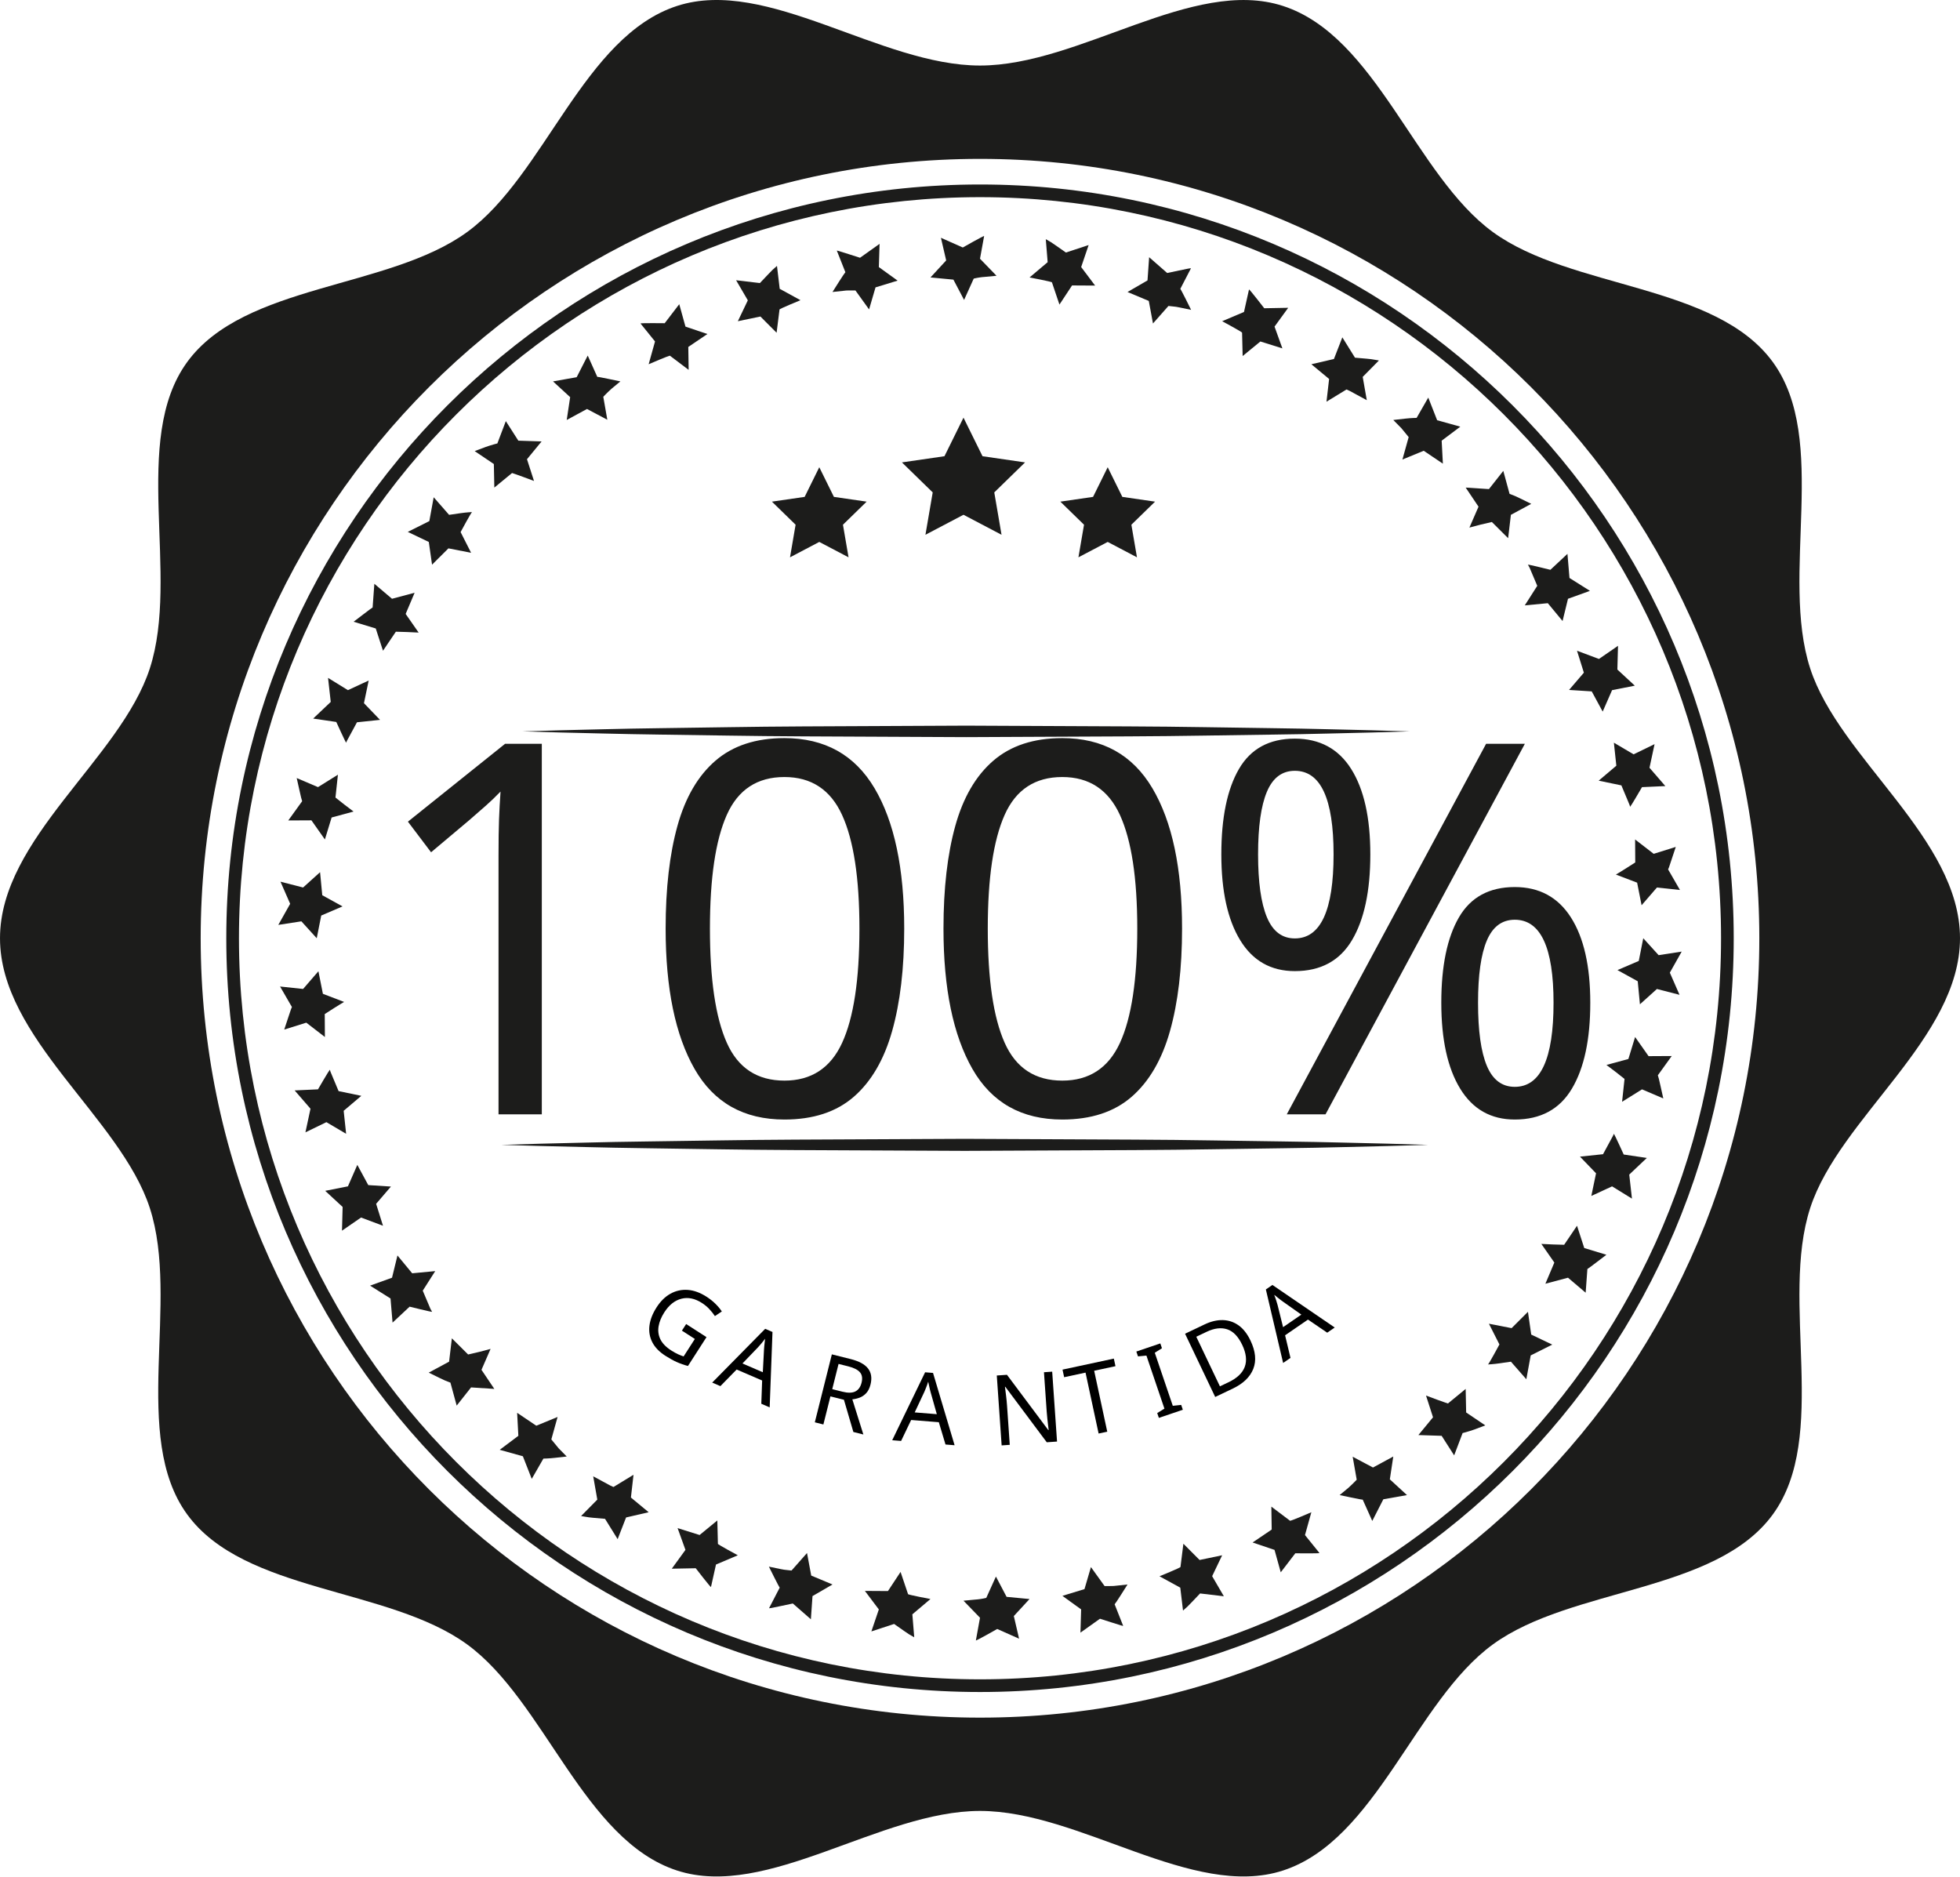
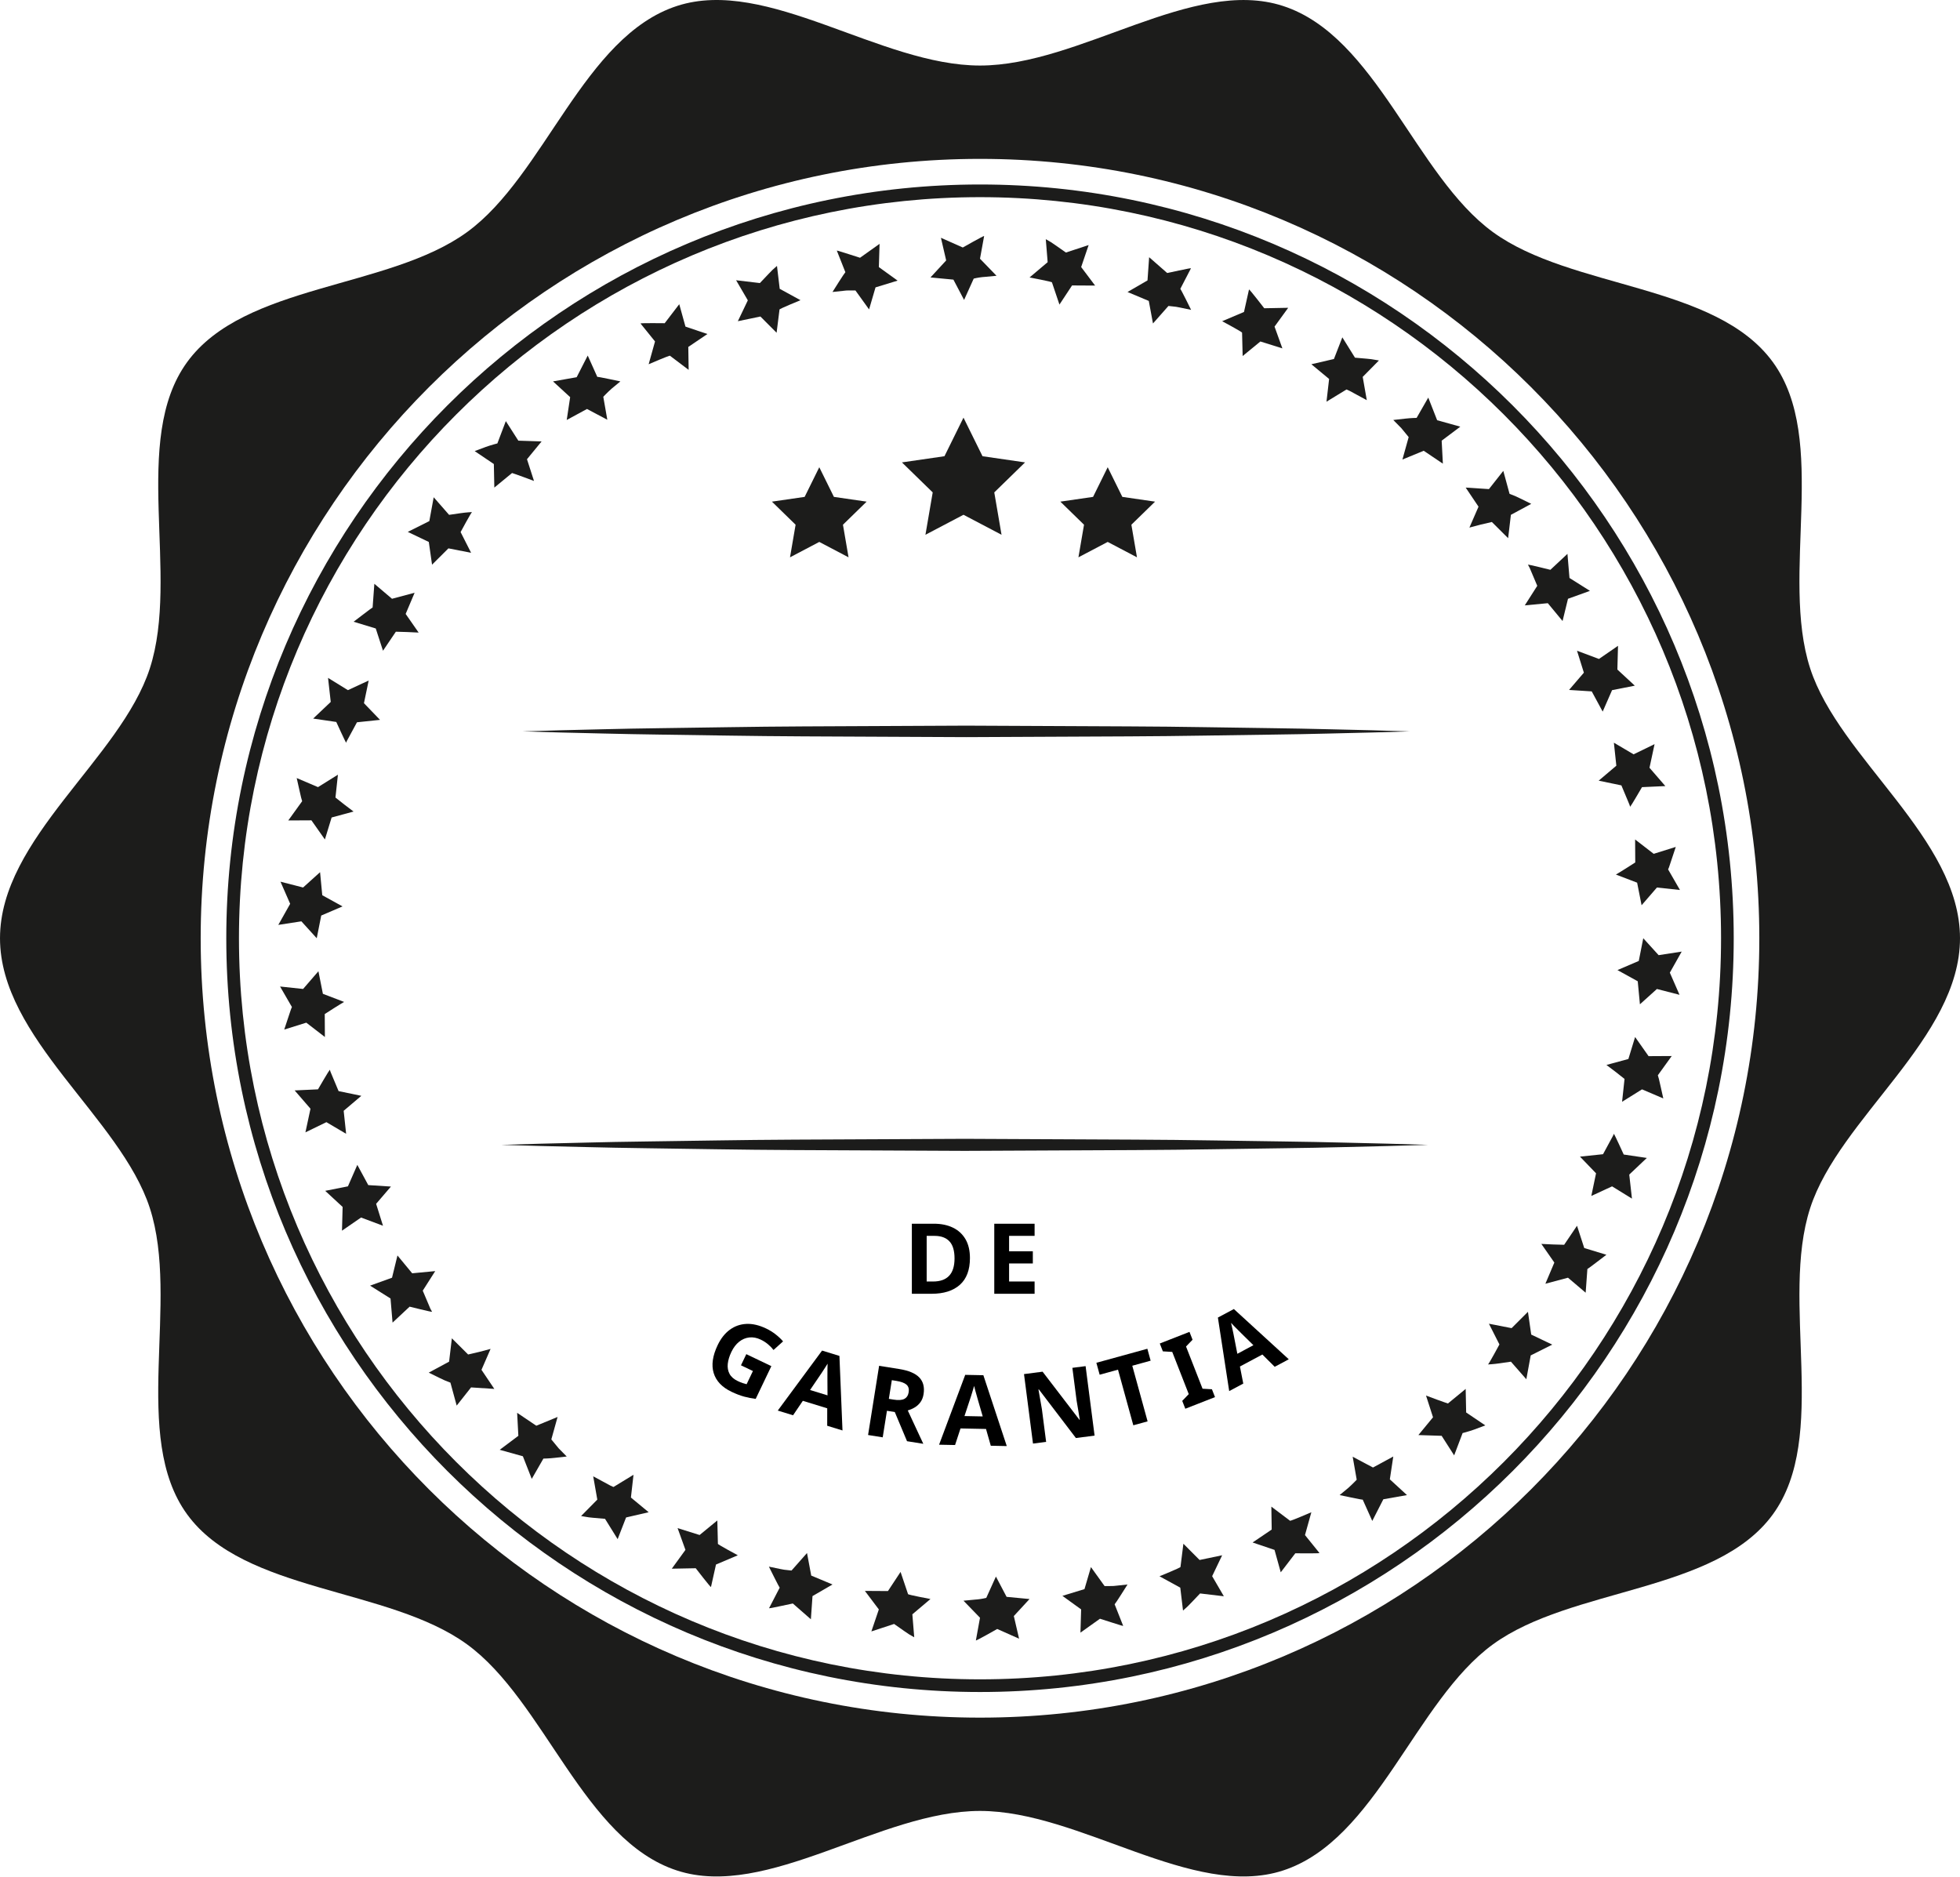
<svg xmlns="http://www.w3.org/2000/svg" id="Camada_1" data-name="Camada 1" viewBox="0 0 3995.17 3824.73">
  <defs>
-     <style>.cls-1,.cls-2{fill:#1c1c1b;}.cls-2{font-size:1057.73px;letter-spacing:-0.02em;}.cls-2,.cls-3{font-family:Algerian;}.cls-3{font-size:200px;}</style>
+     <style>.cls-1{fill:#1c1c1b;}.cls-2,.cls-3{font-size:200px;font-family:Calibri-Bold, Calibri;font-weight:700;}.cls-3{letter-spacing:0.1em;}</style>
  </defs>
  <path class="cls-1" d="M5357,3104.42c0-203.7-245.67-366.07-305.35-549.87-61.85-190.49,39.32-465.84-76.07-624.4C4859,1770,4565.11,1781.7,4405,1665.15c-158.55-115.39-237.61-399.18-428.1-461-183.81-59.68-413.75,121.49-617.44,121.49S2925.78,1144.43,2742,1204.11c-190.49,61.85-269.55,345.64-428.11,461-160.14,116.55-454.06,104.85-570.61,265-115.39,158.56-14.23,433.92-76.08,624.41-59.68,183.8-305.36,346.18-305.36,549.88s245.68,366.07,305.36,549.87c61.85,190.48-39.32,465.84,76.07,624.39,116.54,160.15,410.47,148.45,570.61,265,158.55,115.4,237.62,399.19,428.11,461,183.8,59.68,413.74-121.49,617.44-121.49s433.63,181.17,617.43,121.49c190.48-61.85,269.55-345.64,428.1-461,160.15-116.55,454.07-104.85,570.61-265,115.4-158.56,14.23-433.92,76.09-624.4C5111.33,3470.49,5357,3308.11,5357,3104.42ZM3359.42,4693c-877.32,0-1588.53-711.21-1588.53-1588.53S2482.1,1515.89,3359.42,1515.89,4947.94,2227.1,4947.94,3104.42,4236.74,4693,3359.42,4693Z" transform="translate(-1361.83 -1192.05)" />
  <path class="cls-1" d="M3359.42,1568.08c-847.13,0-1536.34,689.2-1536.34,1536.34s689.21,1536.35,1536.34,1536.35,1536.35-689.21,1536.35-1536.35S4206.56,1568.08,3359.42,1568.08Zm0,3046.85c-832.89,0-1510.5-677.61-1510.5-1510.51s677.61-1510.51,1510.5-1510.51,1510.51,677.62,1510.51,1510.51S4192.32,4614.93,3359.42,4614.93Z" transform="translate(-1361.83 -1192.05)" />
  <path class="cls-1" d="M1948.83,3267.5l-7.64,23.06,45-14.08,37.87,29.24-.28-46.8,19.53-12.5c9.59-6.15,19.93-12.2,19.93-12.2L2020,3217.69l-9.13-46-31.24,36.1-46.94-5,24.2,41.86a48.26,48.26,0,0,0-2.78,7.1Z" transform="translate(-1361.83 -1192.05)" />
  <path class="cls-1" d="M2027.16,3479.28l40.19,23.71-5-46.88,36-30.51L2052,3416l-9.1-21.7c-2.28-5.45-4.56-10.9-6.28-15a37.8,37.8,0,0,1-2.4-6.92l-4.2,6.23-8.2,13.63L2010,3412.4l-47.57,2.18,32.29,37.32-10.33,48.15Z" transform="translate(-1361.83 -1192.05)" />
  <polygon class="cls-1" points="766.68 2453.68 796.87 2418.48 750.66 2415.51 728.35 2374.33 709.19 2418.05 662.87 2427.19 698.39 2460.04 697.09 2508.42 735.94 2481.62 780.67 2498.37 766.68 2453.68" />
  <path class="cls-1" d="M2239.05,3859.42c-1.73-4.08-4-9.52-6.34-15l-9.18-21.68,25.43-39.87-46.95,4.45L2172,3751l-11.08,45.33-44.74,16.16,41.66,26.21,4.16,49.18,34.77-32.54s45.09,11.24,45.77,10.49Z" transform="translate(-1361.83 -1192.05)" />
  <path class="cls-1" d="M2361.81,3941.43l-23.12,6.11-22.65,5.3-33.16-33-5.64,47.61-41.5,22.36,21.78,10.69a183,183,0,0,0,22.44,9.69l12.76,46.83,29.3-37.11,47.43,3.08-26.19-38.92Z" transform="translate(-1361.83 -1192.05)" />
  <path class="cls-1" d="M2485.64,4125.9l12.75-45.75L2455,4098l-39.06-26.29,2.48,46.87-38,28.52,47.21,13.16,18.09,46.12,23.76-41.37s11.39-.14,23.55-1.55l24-2.69-16.41-16.66Z" transform="translate(-1361.83 -1192.05)" />
  <path class="cls-1" d="M2653.15,4198l-40.77,24.87s-2.78-1-6.71-3l-14.1-7.63L2571,4201.14l8.35,47.47-33.06,33.48,7.47,1.28a150.2,150.2,0,0,0,16.66,2.26l24.67,2.14,25.72,41.42L2638,4285l46.05-10.67-36.19-29.95Z" transform="translate(-1361.83 -1192.05)" />
  <path class="cls-1" d="M2824,4291.09l-36.14,29.67-44.85-14.05,16,44.37-27.85,38.35,48.82-.94s30.39,39.39,31.06,38.32l10.23-45.88,44.49-18.86s-41.16-22.1-40.58-23.31Z" transform="translate(-1361.83 -1192.05)" />
  <path class="cls-1" d="M3006.8,4357.46l-31.55,35.71-7.32-.79A111.23,111.23,0,0,1,2952,4390l-22.89-4.77,10.76,21.52,7.62,14.87c2.1,4.08,3.64,6.44,3.64,6.44l-21.76,42a55.49,55.49,0,0,0,7.56-1.13l16.8-3.47,24.18-5.12,36.78,32.2,3.31-47.3,40.76-23.62-43.36-18.18Z" transform="translate(-1361.83 -1192.05)" />
  <path class="cls-1" d="M3212.74,4441.23,3197.49,4396l-25.71,39-47-.29,28.43,37.75L3138,4517.28l46.33-15.23,20.28,14.21a172.65,172.65,0,0,0,20.74,13l-3.82-46.85,36.91-31.19S3212.53,4442.65,3212.74,4441.23Z" transform="translate(-1361.83 -1192.05)" />
  <path class="cls-1" d="M3413.61,4446.81l-21.74-41.37-19.66,43.48a136.82,136.82,0,0,1-23.17,3.53l-23.28,2.21,33.66,34.75-8.41,46.23c.19,1.3,43.49-23.34,43.49-23.34l44.57,19.81-10.7-46.16,32-34.69Z" transform="translate(-1361.83 -1192.05)" />
  <path class="cls-1" d="M3647.22,4442l12.86-20.35-23.25,2.48c-5.74.87-11.7.59-16.12.68l-7.36,0-27.81-38.69-13.16,44.92-45,13.75,38.2,27.58-1.43,47.4,39.81-28.36,23.53,7.52,16.37,5.12a50.23,50.23,0,0,0,7.43,2l-17.45-44.1,4.28-5.94Z" transform="translate(-1361.83 -1192.05)" />
  <path class="cls-1" d="M3853,4362.07l-46,9.59-33-33.1-5.94,47.36c.48,1.33-42.77,18.95-42.77,18.95l42.37,23.19,5.57,46.68a175.8,175.8,0,0,0,17.74-16.92l17.06-17.94,48.46,5.74-23.87-40.94Z" transform="translate(-1361.83 -1192.05)" />
  <path class="cls-1" d="M4034.83,4274.37s-42.89,18.53-43.48,17.3l-38.06-28.76.72,46.73L3915.07,4336l44.7,15.12,12.68,45.66,29.68-38.75s49.68.6,49.27-.54l-29.55-36.58Z" transform="translate(-1361.83 -1192.05)" />
  <path class="cls-1" d="M4201.83,4160.78l-41.36,22.42-41.4-22,8.21,46.85s-8.11,8.62-16.84,16.44l-18,14.9s47.42,10.19,47.07,9.24l19.49,43.46,22.55-44.15,48.19-8.54-34.93-32.11Z" transform="translate(-1361.83 -1192.05)" />
  <path class="cls-1" d="M4349.39,4023l-36.14,29.67s-11-3.59-22.34-7.83l-22.37-8.34,14.29,44.31L4253,4117.06l47.41,1.53,25.5,39.86,17.23-45.46s12.13-3.09,23.58-7.13l22.67-8.53L4350.37,4071Z" transform="translate(-1361.83 -1192.05)" />
  <path class="cls-1" d="M4476.33,3865.86,4443,3899.12l-46.22-9,21.4,42.24s-22.35,41.56-23.4,40.78c0,0,12.36-.6,23.74-2.31l23.12-3.35,31.39,35.84,8.91-48.6,43.94-22-42.89-20.5Z" transform="translate(-1361.83 -1192.05)" />
  <path class="cls-1" d="M4576.33,3690.42l-26.22,38.8-23.2-.68-23.26-1.1,26.48,38-18.26,43.15,46.09-12.27,36,30.57,3.52-48.28a64.72,64.72,0,0,0,6.21-4.36l13.21-9.95,19.34-14.74-45.15-13.72Z" transform="translate(-1361.83 -1192.05)" />
  <path class="cls-1" d="M4671.55,3545.25l-9.8-21.27c-2.47-5.24-4.95-10.47-6.81-14.4s-3.45-6.59-3.45-6.59a40.07,40.07,0,0,1-3.18,6.62l-7.73,14.29-11.2,20.7-47,4.93,32.75,34-9.63,46.16,42.31-19.57,40.51,25-5.5-49,35.83-33.92Z" transform="translate(-1361.83 -1192.05)" />
  <path class="cls-1" d="M4722.21,3344.74l-27.46-39-13.71,44.8-44.71,12.13,18.7,14.15,18.18,14.37-5,46.55,40.61-25.32,43.39,18.5s-2.64-11.85-5.29-23.71c-1.34-5.85-2.69-11.71-3.69-16.11a64.36,64.36,0,0,0-2.15-7.36l28.31-39.26Z" transform="translate(-1361.83 -1192.05)" />
  <polygon class="cls-1" points="3380.85 1946.84 3349.55 1912.37 3340.38 1958.65 3296.95 1977.26 3338.28 2000.06 3342.74 2047.01 3377.37 2015.79 3423.45 2027.65 3403.71 1982.53 3427.89 1939.58 3380.85 1946.84" />
  <path class="cls-1" d="M4770,2941.34l7.64-23.06-45,14.07-37.87-29.24.28,46.81-19.53,12.49c-9.59,6.16-19.92,12.21-19.92,12.21l43.26,16.52,9.12,46,31.24-36.1,46.95,5L4762,2964.1a48.23,48.23,0,0,0,2.77-7.1C4766.16,2952.72,4768.08,2947,4770,2941.34Z" transform="translate(-1361.83 -1192.05)" />
  <path class="cls-1" d="M4691.67,2729.55l-40.18-23.71,5,46.89-36,30.51,46.3,9.62,9.09,21.71c2.29,5.45,4.57,10.9,6.28,15a37.8,37.8,0,0,1,2.4,6.92l4.2-6.23,8.2-13.64,11.86-20.18,47.57-2.17-32.3-37.33,10.33-48.15Z" transform="translate(-1361.83 -1192.05)" />
  <polygon class="cls-1" points="3228.49 1371.06 3198.3 1406.26 3244.5 1409.22 3266.82 1450.41 3285.98 1406.69 3332.3 1397.55 3296.78 1364.7 3298.08 1316.32 3259.22 1343.12 3214.5 1326.36 3228.49 1371.06" />
  <path class="cls-1" d="M4479.78,2349.41l6.35,15,9.18,21.68-25.44,39.87,46.95-4.45,30.05,36.33,11.09-45.33,44.74-16.15L4561,2370.1l-4.15-49.17-34.78,32.53s-45.08-11.23-45.77-10.49Z" transform="translate(-1361.83 -1192.05)" />
  <path class="cls-1" d="M4396.81,2188.93l-47.42-3.07,26.18,38.92L4357,2267.4l23.11-6.11,22.66-5.3,33.15,33,5.64-47.6,41.5-22.37-21.77-10.68a182.88,182.88,0,0,0-22.44-9.7l-12.77-46.83Z" transform="translate(-1361.83 -1192.05)" />
  <path class="cls-1" d="M4233.2,2082.94l-12.76,45.74,43.43-17.86,39.05,26.29-2.47-46.87,38-28.52-47.21-13.15-18.1-46.13-23.75,41.37s-11.4.14-23.56,1.55l-24,2.7,16.4,16.66Z" transform="translate(-1361.83 -1192.05)" />
  <path class="cls-1" d="M4065.68,2010.8l40.77-24.88s2.78,1,6.71,3l14.1,7.64,20.58,11.16-8.34-47.47,33.05-33.48-7.47-1.28a149.53,149.53,0,0,0-16.66-2.26l-24.67-2.15L4098,1879.65l-17.16,44.15-46,10.67,36.19,30Z" transform="translate(-1361.83 -1192.05)" />
  <path class="cls-1" d="M3894.79,1917.75l36.14-29.67,44.85,14.05-16-44.38,27.86-38.34-48.82.93s-30.4-39.39-31.06-38.32l-10.23,45.88-44.5,18.86s41.17,22.11,40.58,23.31Z" transform="translate(-1361.83 -1192.05)" />
  <path class="cls-1" d="M3712,1851.37l31.54-35.7,7.32.78a111.15,111.15,0,0,1,15.95,2.38l22.89,4.77L3779,1802.08c-2.78-5.4-5.55-10.81-7.63-14.87s-3.63-6.43-3.63-6.43l21.75-42a56.52,56.52,0,0,0-7.55,1.14l-16.81,3.46-24.17,5.13-36.78-32.21-3.32,47.3-40.76,23.62,43.36,18.18Z" transform="translate(-1361.83 -1192.05)" />
  <path class="cls-1" d="M3506.09,1767.6l15.26,45.25,25.71-39,47,.28-28.43-37.75,15.23-44.85-46.33,15.22-20.28-14.2a172,172,0,0,0-20.74-13l3.82,46.86-36.91,31.18S3506.3,1766.18,3506.09,1767.6Z" transform="translate(-1361.83 -1192.05)" />
  <path class="cls-1" d="M3305.22,1762l21.75,41.37,19.65-43.47a135.88,135.88,0,0,1,23.17-3.53l23.29-2.22-33.66-34.75,8.41-46.23c-.19-1.3-43.49,23.35-43.49,23.35l-44.58-19.81,10.71,46.15-32,34.69Z" transform="translate(-1361.83 -1192.05)" />
  <path class="cls-1" d="M3071.61,1766.83l-12.86,20.35,23.25-2.48c5.75-.87,11.71-.59,16.12-.67l7.36,0,27.82,38.68,13.16-44.92,45-13.75-38.2-27.58,1.43-47.39-39.81,28.36-23.53-7.52-16.37-5.13a50.44,50.44,0,0,0-7.43-2l17.46,44.1s-1.71,2.38-4.29,5.94Z" transform="translate(-1361.83 -1192.05)" />
  <path class="cls-1" d="M2865.81,1846.76l46-9.58,33,33.1,5.95-47.36c-.48-1.33,42.76-19,42.76-19l-42.36-23.19-5.58-46.69a176.32,176.32,0,0,0-17.73,16.92L2910.75,1769l-48.46-5.73,23.87,40.93Z" transform="translate(-1361.83 -1192.05)" />
  <path class="cls-1" d="M2684,1934.47s42.89-18.53,43.47-17.31l38.06,28.76-.71-46.73,38.94-26.31-44.71-15.13-12.67-45.66-29.68,38.75s-49.68-.6-49.28.54L2697,1888Z" transform="translate(-1361.83 -1192.05)" />
  <path class="cls-1" d="M2517,2048.06l41.36-22.43,41.39,22-8.2-46.85s8.11-8.62,16.83-16.43l18-14.91s-47.42-10.18-47.06-9.23l-19.49-43.46-22.55,44.14-48.2,8.54,34.94,32.11Z" transform="translate(-1361.83 -1192.05)" />
  <path class="cls-1" d="M2369.45,2185.86l36.14-29.68s11,3.59,22.33,7.84l22.38,8.33-14.29-44.3,29.79-36.27-47.41-1.54-25.51-39.85-17.23,45.45s-12.13,3.09-23.58,7.13l-22.67,8.53,39.06,26.35Z" transform="translate(-1361.83 -1192.05)" />
  <path class="cls-1" d="M2242.5,2343l33.39-33.26,46.22,9.05-21.4-42.24s22.34-41.57,23.4-40.79c0,0-12.37.6-23.74,2.31l-23.13,3.36-31.39-35.84-8.9,48.6-43.94,22,42.88,20.51Z" transform="translate(-1361.83 -1192.05)" />
  <path class="cls-1" d="M2142.51,2518.41l26.22-38.79,23.19.68,23.26,1.09-26.48-38,18.27-43.15-46.09,12.26-36-30.56-3.52,48.28a66.34,66.34,0,0,0-6.2,4.35l-13.21,10-19.35,14.73,45.15,13.73Z" transform="translate(-1361.83 -1192.05)" />
  <path class="cls-1" d="M2047.29,2663.58s4.89,10.64,9.79,21.28c2.48,5.23,5,10.47,6.81,14.4s3.46,6.58,3.46,6.58a39.58,39.58,0,0,1,3.17-6.61l7.73-14.3c5.61-10.34,11.21-20.69,11.21-20.69l47-4.94-32.76-34,9.63-46.17L2071,2598.74l-40.51-25,5.5,49-35.82,33.92Z" transform="translate(-1361.83 -1192.05)" />
  <path class="cls-1" d="M1996.63,2864.09l27.45,39,13.71-44.8,44.71-12.12L2063.8,2832l-18.18-14.38,5-46.54-40.6,25.31-43.4-18.5,5.3,23.71c1.34,5.86,2.68,11.72,3.69,16.11a65.8,65.8,0,0,0,2.14,7.36l-28.3,39.26Z" transform="translate(-1361.83 -1192.05)" />
  <polygon class="cls-1" points="614.32 1877.89 645.62 1912.37 654.79 1866.08 698.22 1847.47 656.88 1824.68 652.42 1777.72 617.79 1808.94 571.72 1797.09 591.46 1842.21 567.28 1885.15 614.32 1877.89" />
  <polygon class="cls-1" points="1886.37 1089.99 1963.93 1049.22 2041.49 1089.99 2026.68 1003.63 2089.42 942.47 2002.71 929.88 1963.93 851.3 1925.15 929.88 1838.44 942.47 1901.19 1003.63 1886.37 1089.99" />
  <polygon class="cls-1" points="2198.22 1135.94 2257.88 1104.58 2317.54 1135.94 2306.15 1069.51 2354.41 1022.46 2287.71 1012.77 2257.88 952.33 2228.05 1012.77 2161.35 1022.46 2209.62 1069.51 2198.22 1135.94" />
  <polygon class="cls-1" points="1610.32 1135.94 1669.98 1104.58 1729.64 1135.94 1718.24 1069.51 1766.51 1022.46 1699.81 1012.77 1669.98 952.33 1640.15 1012.77 1573.45 1022.46 1621.71 1069.51 1610.32 1135.94" />
  <path class="cls-1" d="M3977.62,3518.62c-88.55-1-191.86-3.34-302.54-3.74l-346.82-1.62-346.82,1.63c-110.68.47-214,2.74-302.54,3.75s-162.34,3.52-214,4.51l-81.17,2.37,81.17,2.38c51.66,1,125.45,3.39,214,4.51s191.86,3.28,302.54,3.75l346.82,1.63,346.82-1.61c110.68-.41,214-2.74,302.54-3.75s162.34-3.53,214-4.51l81.17-2.4-81.17-2.38C4140,3522.15,4066.17,3519.71,3977.62,3518.62Z" transform="translate(-1361.83 -1192.05)" />
  <path class="cls-1" d="M3952.88,2676.2c-84.75-1-183.62-3.19-289.56-3.58l-332-1.53-331.94,1.55c-105.94.45-204.81,2.61-289.57,3.58s-155.37,3.36-204.81,4.3l-77.69,2.27,77.69,2.27c49.44,1,120.06,3.24,204.81,4.31s183.63,3.13,289.57,3.58l331.94,1.55,332-1.54c105.94-.39,204.81-2.61,289.56-3.57s155.38-3.37,204.82-4.32l77.69-2.28-77.69-2.28C4108.26,2679.57,4037.63,2677.24,3952.88,2676.2Z" transform="translate(-1361.83 -1192.05)" />
-   <text class="cls-2" transform="translate(740.17 2271.3) scale(0.97 1)">100%</text>
-   <text class="cls-3" transform="matrix(0.84, 0.54, -0.54, 0.84, 1289.52, 2718.09)">G</text>
-   <text class="cls-3" transform="translate(1451.71 2818.05) rotate(23.32)">A</text>
-   <text class="cls-3" transform="translate(1642.07 2894.3) rotate(14.07)">R</text>
-   <text class="cls-3" transform="translate(1818.62 2935.54) rotate(4.58)">A</text>
-   <text class="cls-3" transform="translate(2022.34 2947.41) rotate(-3.97)">N</text>
-   <text class="cls-3" transform="translate(2193.81 2931.66) rotate(-12.12)">T</text>
-   <text class="cls-3" transform="translate(2354.6 2892.57) rotate(-18.75)">I</text>
-   <text class="cls-3" transform="translate(2459.49 2855.7) rotate(-25.48)">D</text>
-   <text class="cls-3" transform="translate(2615.47 2778.02) rotate(-34.48)">A</text>
+   <text class="cls-2" transform="translate(1421.5 2801.3) rotate(25.55)">G</text>
+   <text class="cls-2" transform="translate(1585.38 2875.08) rotate(17.08)">A</text>
+   <text class="cls-2" transform="translate(1751.67 2922.04) rotate(9.06)">R</text>
+   <text class="cls-2" transform="translate(1914.18 2944.65) rotate(1.15)">A</text>
+   <text class="cls-2" transform="translate(2087.75 2944.66) rotate(-7.37)">N</text>
+   <text class="cls-2" transform="translate(2268.83 2916.44) rotate(-15.39)">T</text>
+   <text class="cls-2" transform="translate(2410.12 2873.68) rotate(-21.37)">I</text>
+   <text class="cls-2" transform="matrix(0.88, -0.47, 0.47, 0.88, 2505.54, 2835.4)">A</text>
+   <text class="cls-3" transform="translate(1840.68 2637.02)">DE</text>
</svg>
